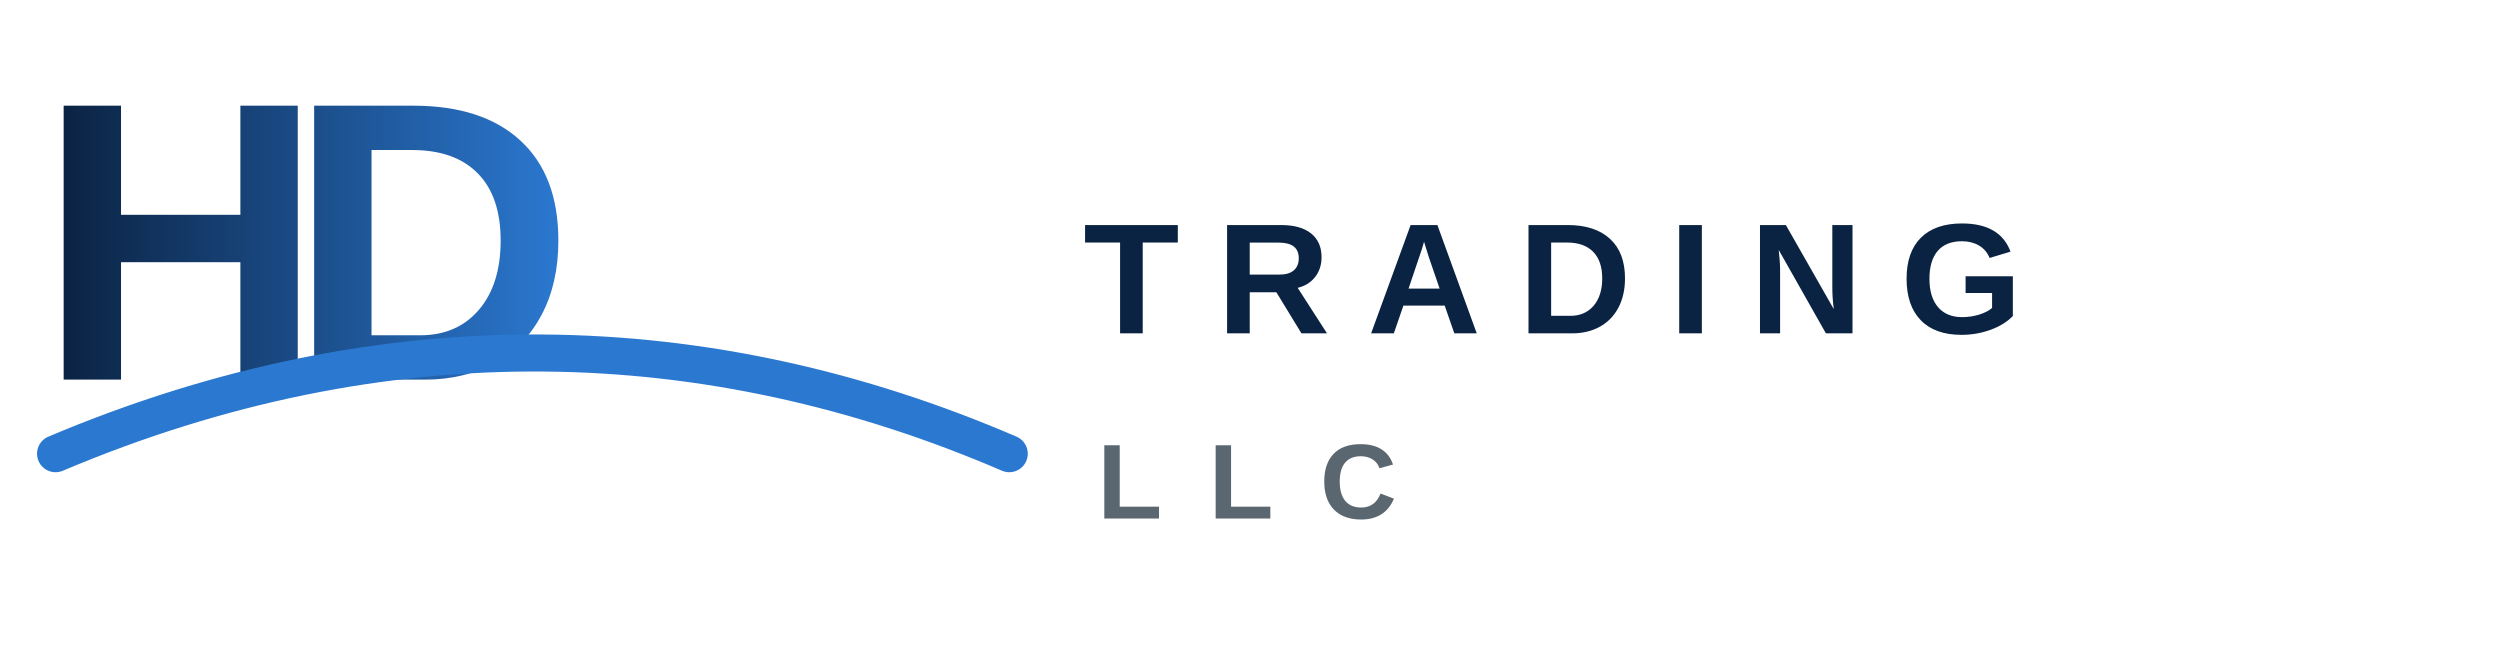
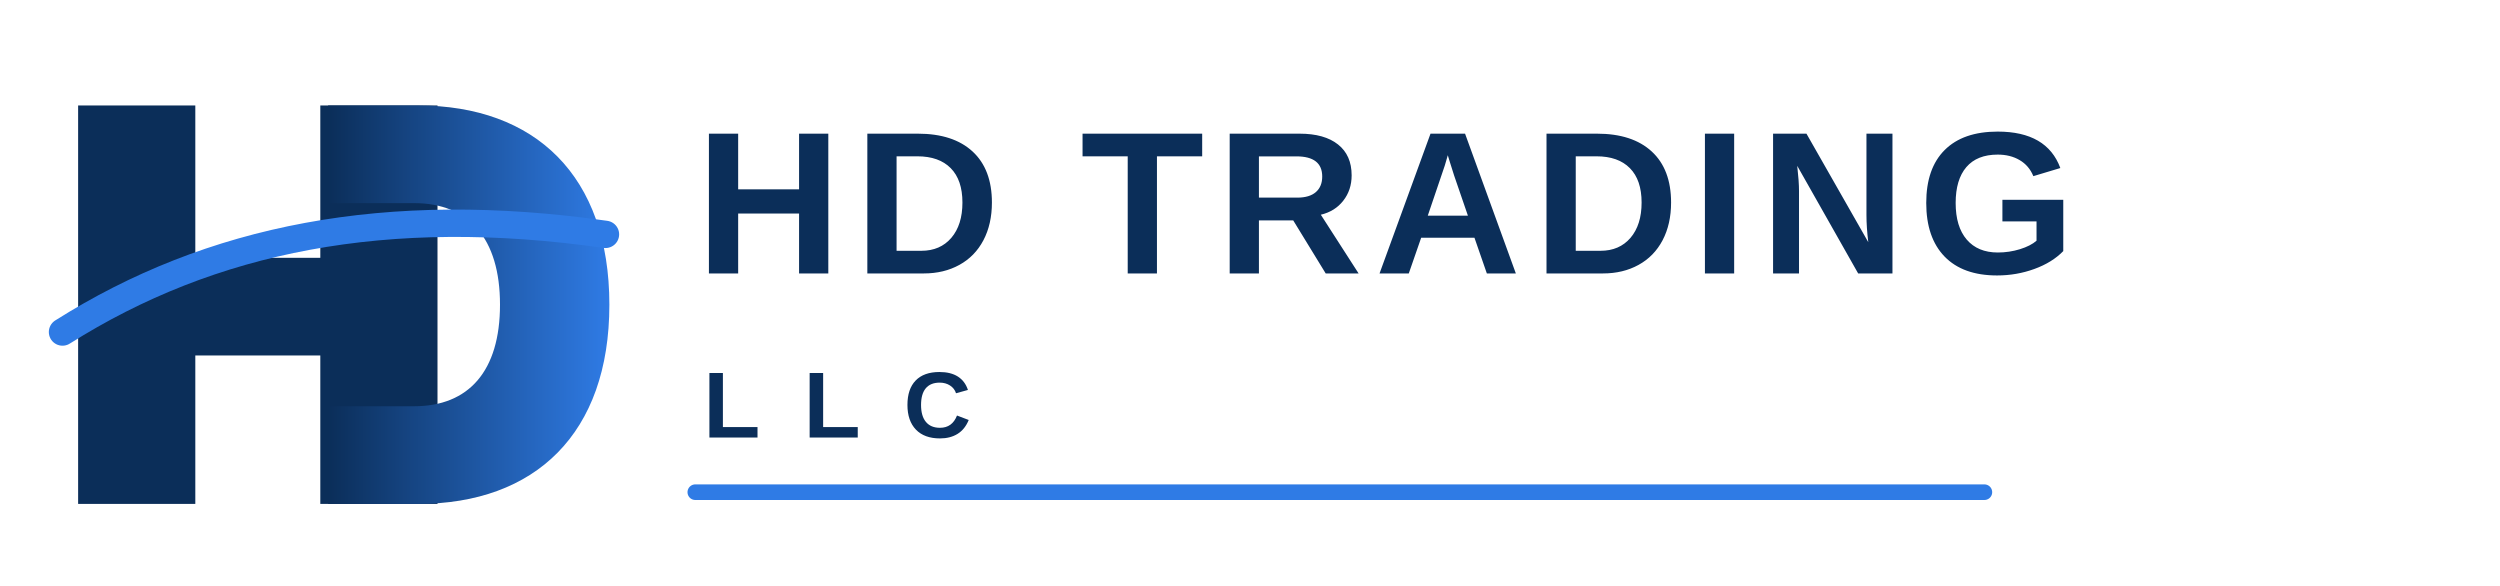
- <svg xmlns="http://www.w3.org/2000/svg" viewBox="0 0 540 140">
+ <svg xmlns="http://www.w3.org/2000/svg" viewBox="0 0 640 150" role="img" aria-labelledby="title desc">
  <defs>
    <linearGradient id="g" x1="0" x2="1">
-       <stop stop-color="#0b2343" />
-       <stop offset="1" stop-color="#2b78d0" />
+       <stop offset="0" stop-color="#0b2e59" />
+       <stop offset="1" stop-color="#2f7be5" />
    </linearGradient>
  </defs>
-   <g transform="translate(8 10)">
-     <text x="0" y="72" font-family="Arial,Helvetica,sans-serif" font-size="86" font-weight="800" letter-spacing="-8" fill="url(#g)">HD</text>
-     <path d="M4 88 C75 58 145 60 210 88" fill="none" stroke="#2b78d0" stroke-width="8" stroke-linecap="round" />
-     <text x="226" y="62" font-family="Arial,Helvetica,sans-serif" font-size="34" font-weight="800" letter-spacing="8" fill="#0b2343">TRADING</text>
-     <text x="229" y="102" font-family="Arial,Helvetica,sans-serif" font-size="23" font-weight="700" letter-spacing="10" fill="#5b6770">LLC</text>
+   <g fill="none" fill-rule="evenodd">
+     <g transform="translate(10 15)">
+       <path d="M10 12h30v39h32V12h30v102H72V76H40v38H10z" fill="#0b2e59" />
+       <path d="M74 12h23c30 0 49 18 49 51s-19 51-49 51H74V89h22c14 0 22-9 22-26s-8-26-22-26H74z" fill="url(#g)" />
+       <path d="M6 70c38-24 83-33 139-25" stroke="#2f7be5" stroke-width="7" stroke-linecap="round" />
+     </g>
+     <g fill="#0b2e59">
+       <text x="178" y="70" font-family="Arial, Helvetica, sans-serif" font-weight="800" font-size="52" letter-spacing="3">HD TRADING</text>
+       <text x="180" y="112" font-family="Arial, Helvetica, sans-serif" font-weight="700" font-size="24" letter-spacing="11">LLC</text>
+     </g>
+     <path d="M178 126h330" stroke="#2f7be5" stroke-width="4" stroke-linecap="round" />
  </g>
</svg>
